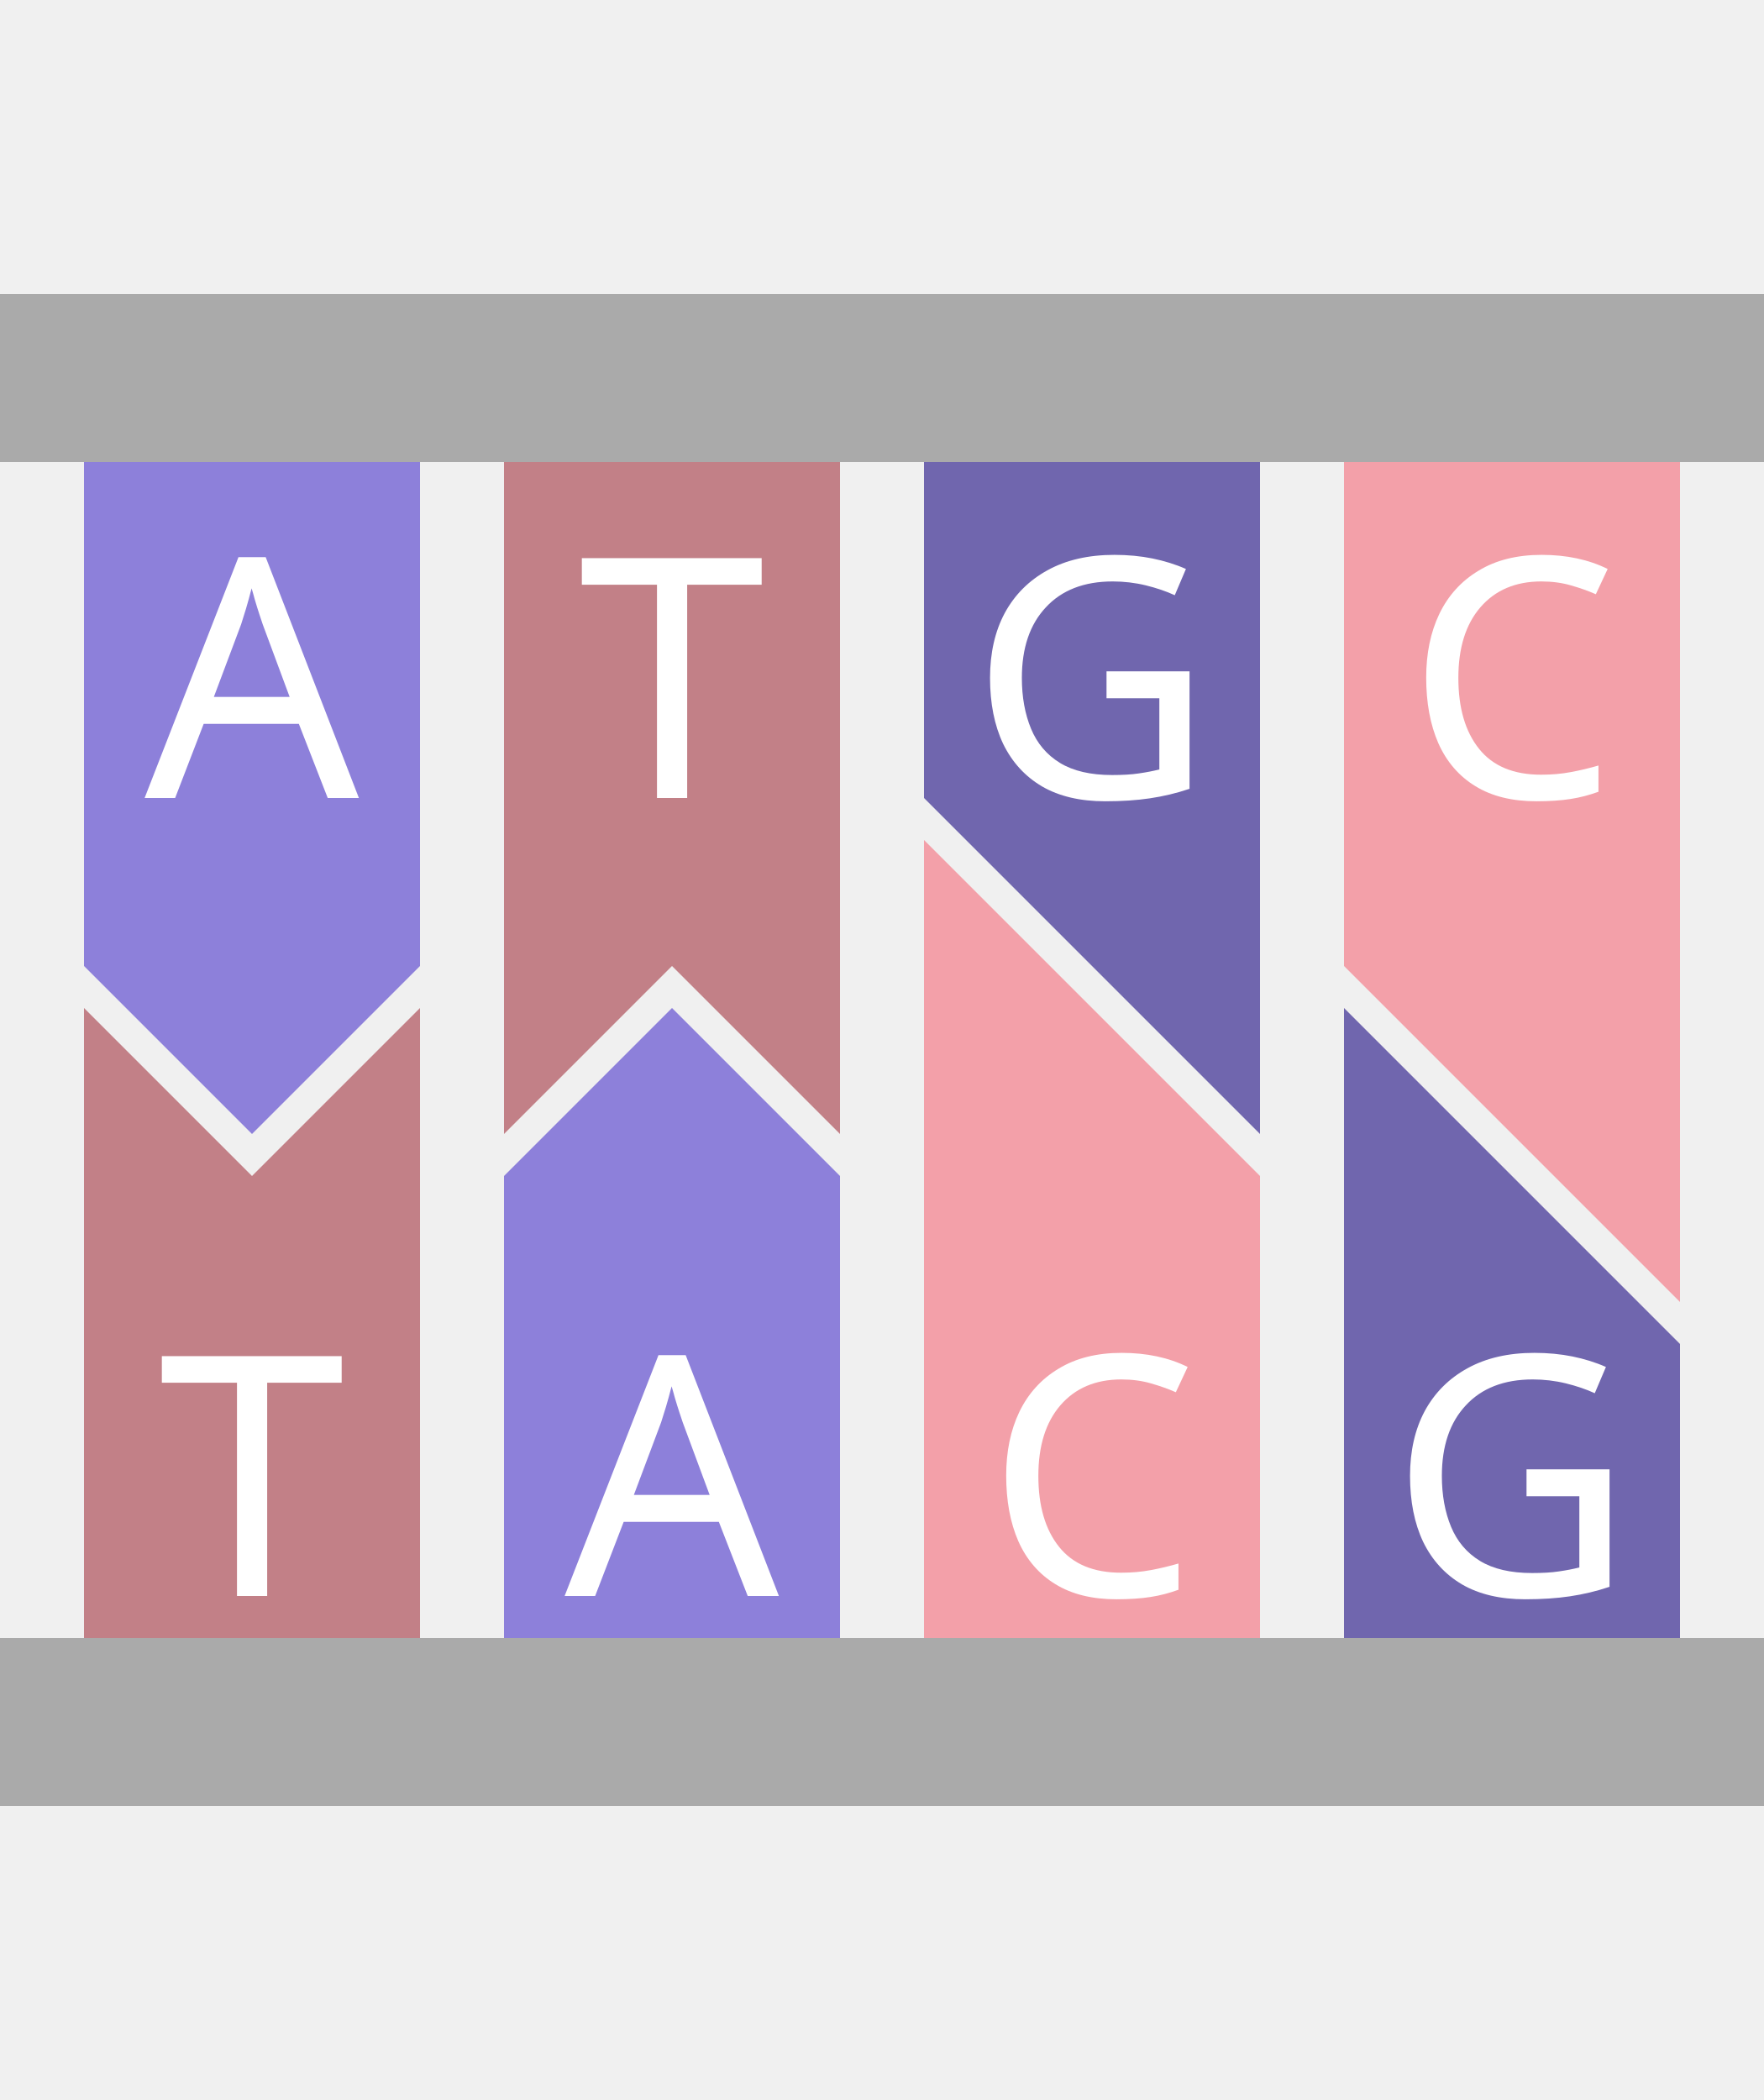
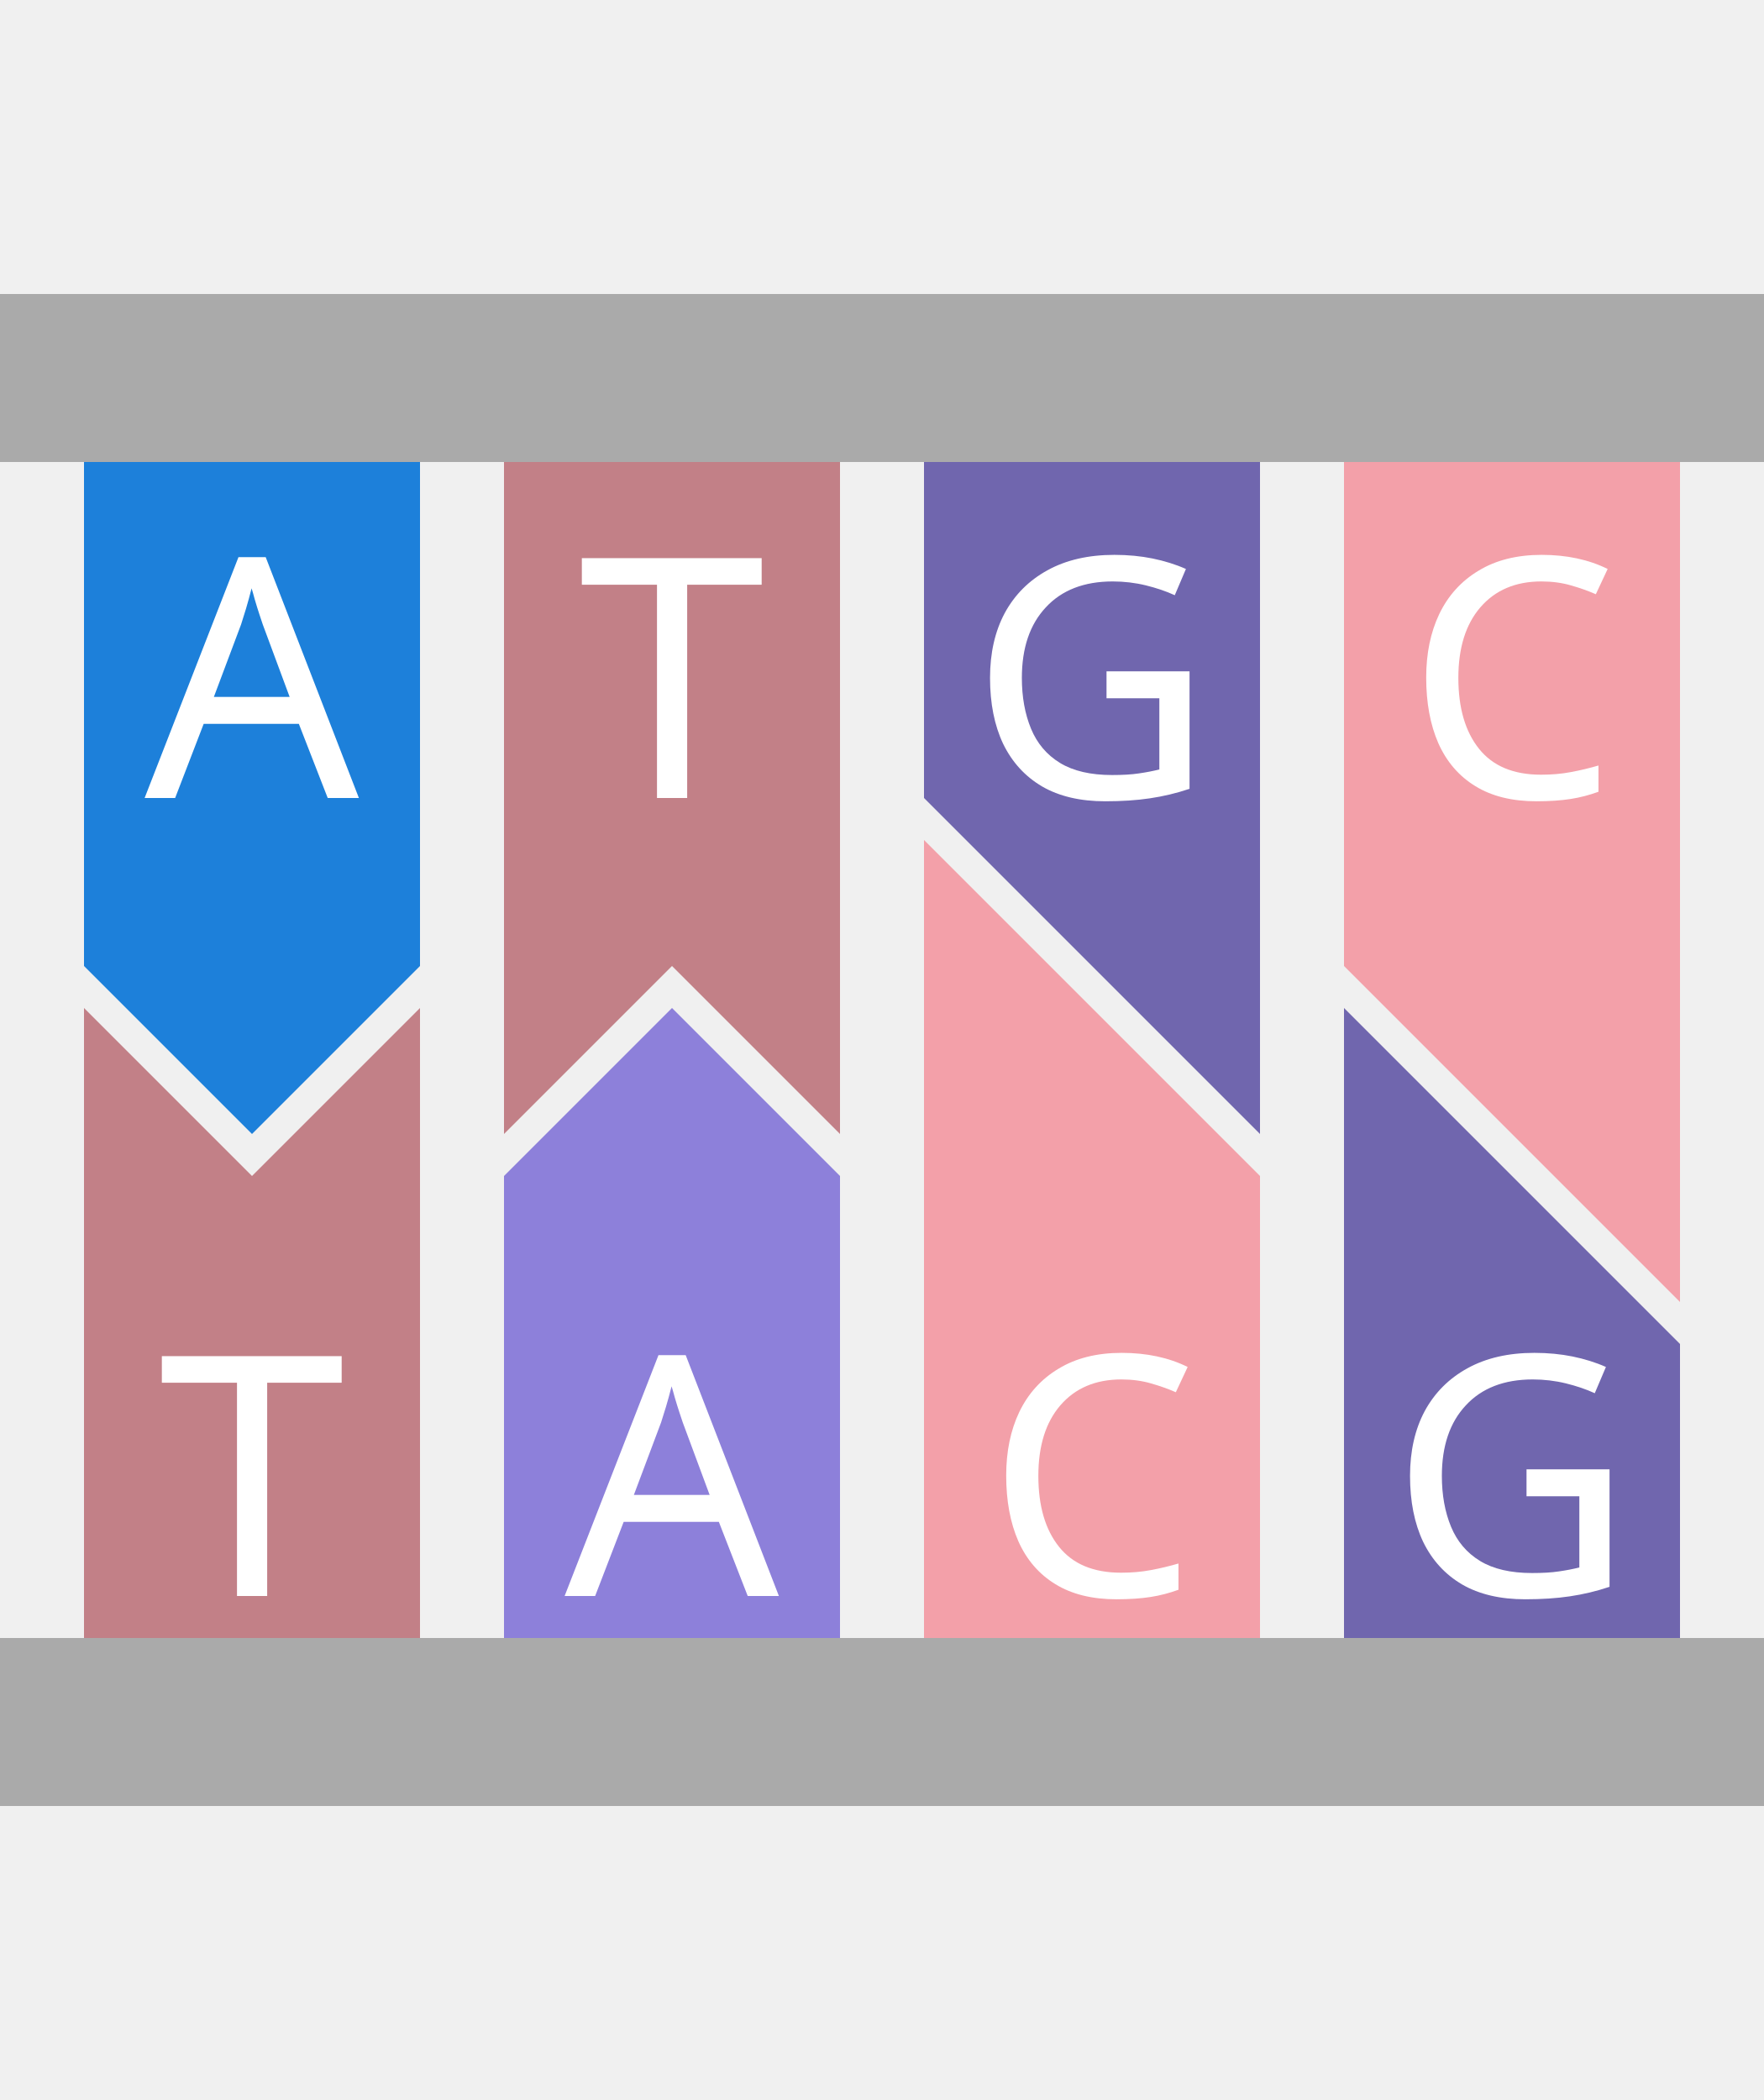
<svg xmlns="http://www.w3.org/2000/svg" xmlns:xlink="http://www.w3.org/1999/xlink" width="84" height="100">
  <style>
    rect {
    	fill: #aaa;
    }
  </style>
  <def>
    <g class="base" id="a">
      <path fill="#8D80DA" d="m0 66 h16 v-24 l-8 -8 -8 8z" />
      <text style="fill:#fff;font-family:sans;text-anchor:middle;font-size:16px;" x="8" y="62">A</text>
    </g>
    <g class="base" id="a2">
-       <path fill="#8D80DA" d="m0 8 h16 v24 l-8 8 -8 -8z" />
+       <path fill="#1D80DA" d="m0 8 h16 v24 l-8 8 -8 -8z" />
      <text style="fill:#fff;font-family:sans;text-anchor:middle;font-size:16px;" x="8" y="24">A</text>
    </g>
    <g class="base" id="t">
      <path fill="#c28087" d="m0 66 h16 v-32 l-8 8 -8 -8z" />
      <text style="fill:#fff;font-family:sans;text-anchor:middle;font-size:16px;" x="8" y="62">T</text>
    </g>
    <g class="base" id="t2">
      <path fill="#c28087" d="m0 8 h16 v32 l-8 -8 -8 8z" />
      <text style="fill:#fff;font-family:sans;text-anchor:middle;font-size:16px;" x="8" y="24">T</text>
    </g>
    <g class="base" id="g">
      <path fill="#7066ae" d="m0 66 h16 v-16 l-16 -16z" />
      <text style="fill:#fff;font-family:sans;text-anchor:middle;font-size:16px;" x="8" y="62">G</text>
    </g>
    <g class="base" id="g2">
      <path fill="#7066ae" d="m0 8 h16 v32 l-16 -16z" />
      <text style="fill:#fff;font-family:sans;text-anchor:middle;font-size:16px;" x="8" y="24">G</text>
    </g>
    <g class="base" id="c">
      <path fill="#F3A0A9" d="m0 66 h16 v-24 l-16 -16z" />
      <text style="fill:#fff;font-family:sans;text-anchor:middle;font-size:16px;" x="8" y="62">C</text>
    </g>
    <g class="base" id="c2">
      <path fill="#F3A0A9" d="m0 8 h16 v40 l-16 -16z" />
      <text style="fill:#fff;font-family:sans;text-anchor:middle;font-size:16px;" x="8" y="24">C</text>
    </g>
  </def>
  <use x="4" y="14" xlink:href="#a2" />
  <use x="4" y="14" xlink:href="#t" />
  <use x="24" y="14" xlink:href="#t2" />
  <use x="24" y="14" xlink:href="#a" />
  <use x="44" y="14" xlink:href="#g2" />
  <use x="44" y="14" xlink:href="#c" />
  <use x="64" y="14" xlink:href="#c2" />
  <use x="64" y="14" xlink:href="#g" />
  <rect x="0" y="14" width="84" height="8" />
  <rect x="0" y="78" width="84" height="8" />
</svg>
